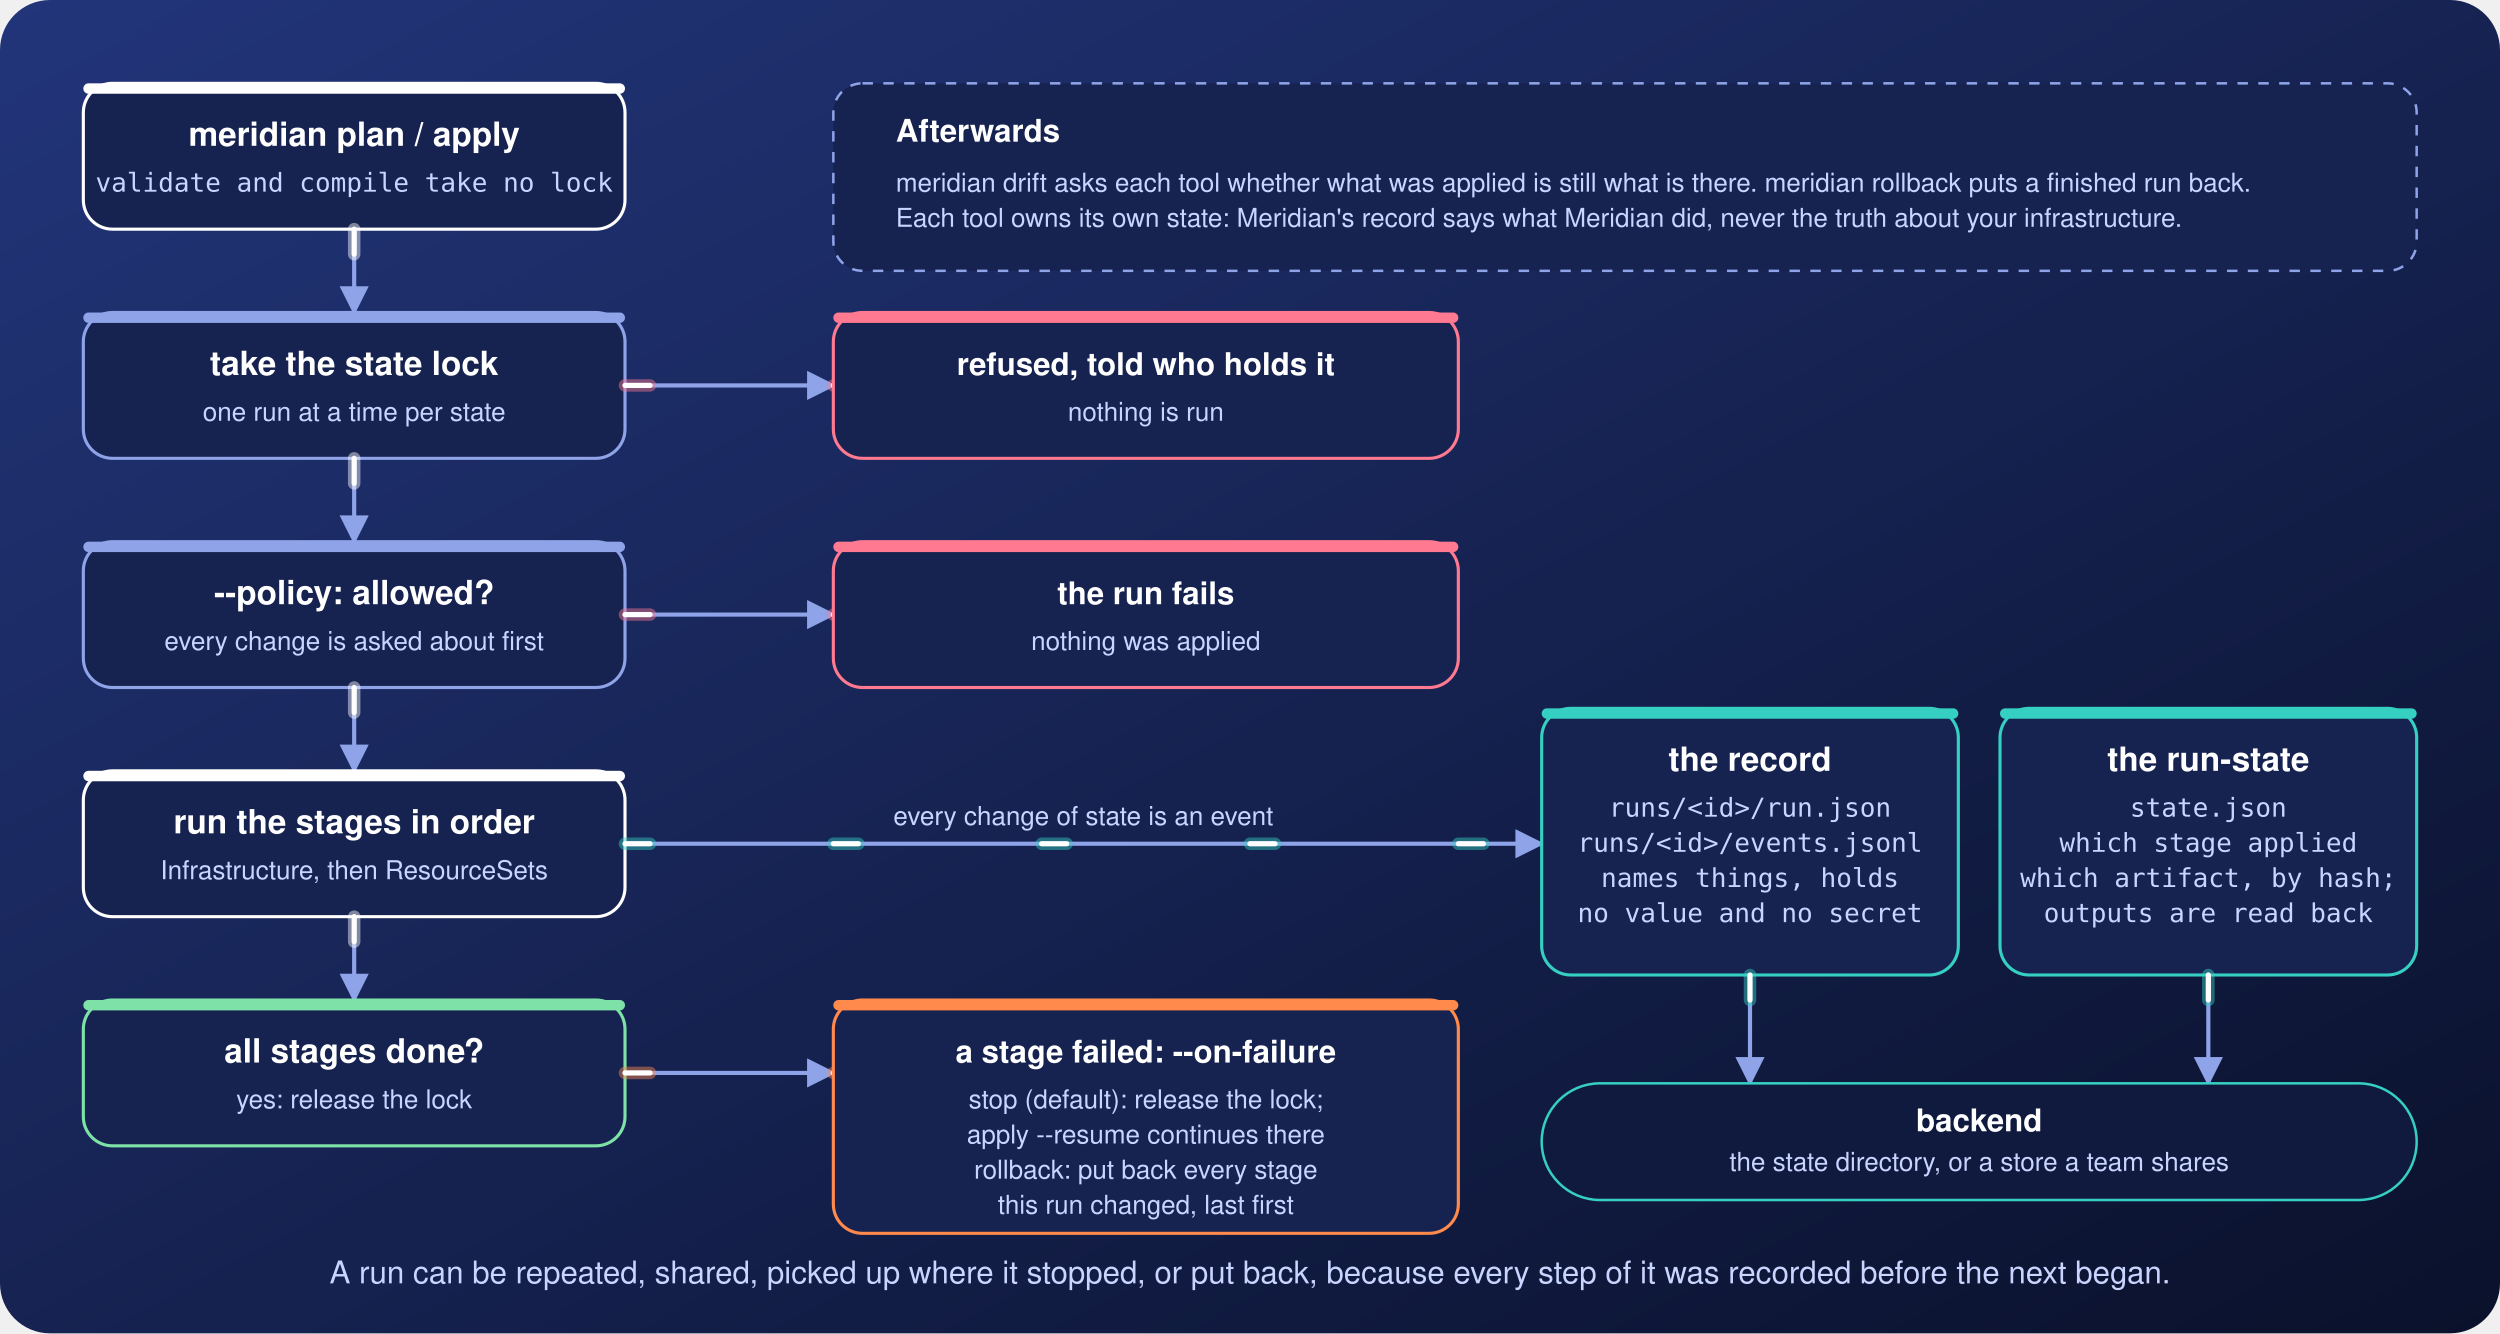
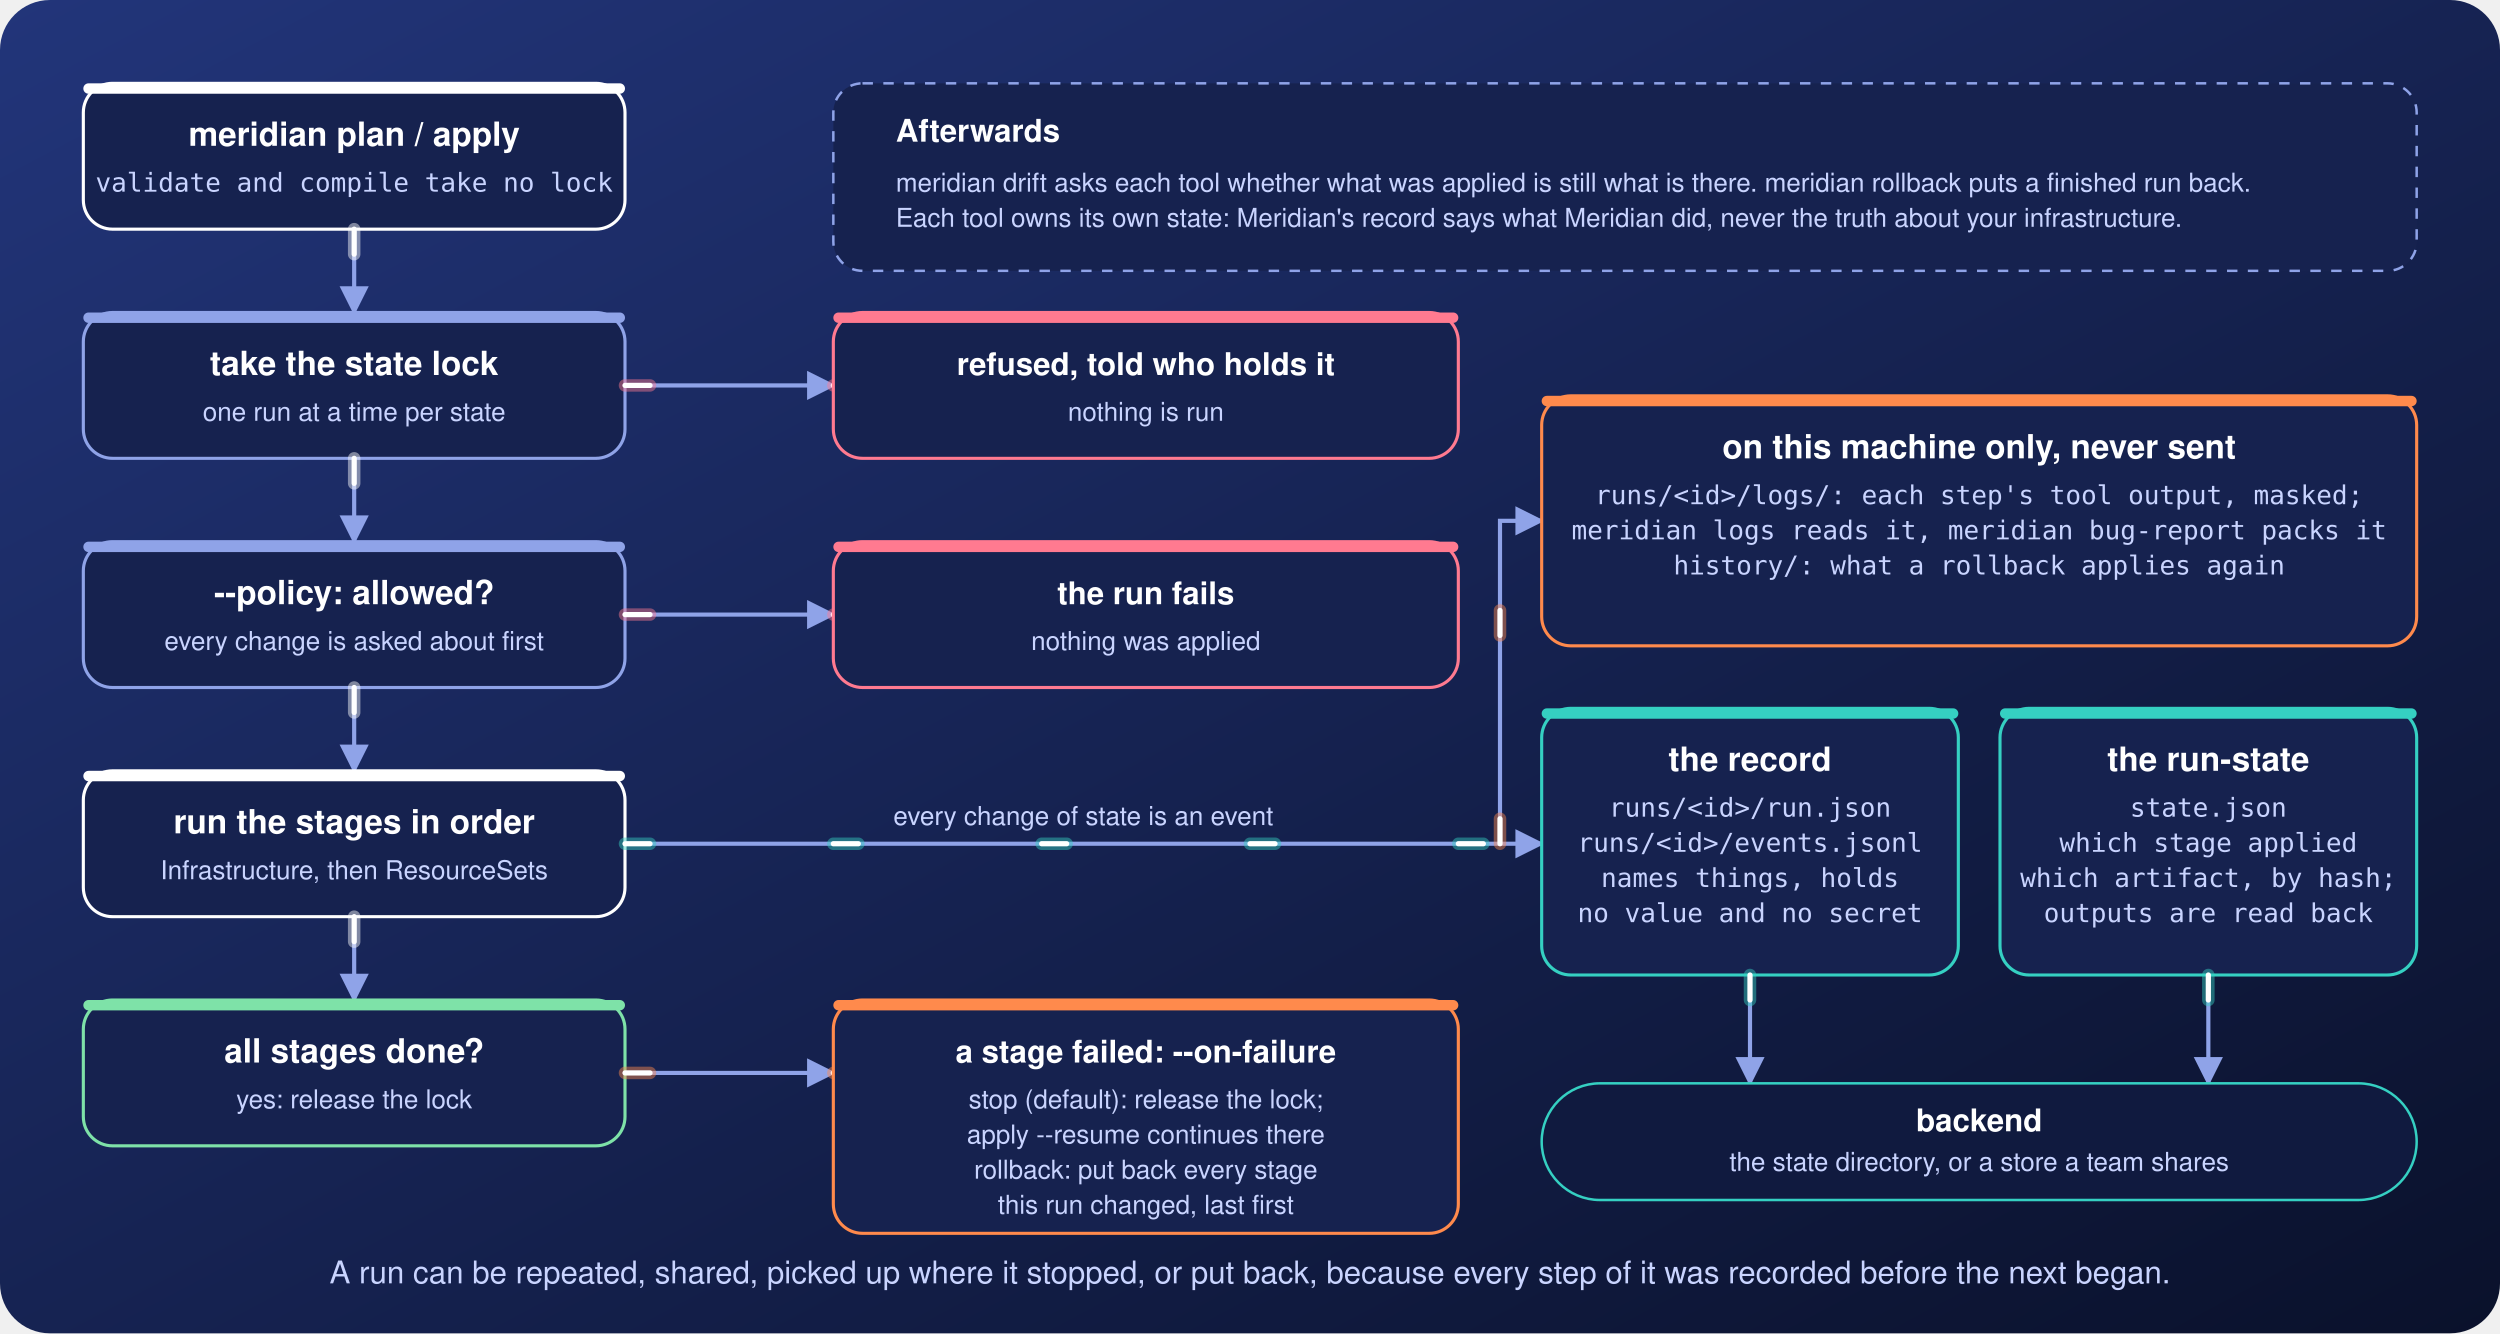
- <svg xmlns="http://www.w3.org/2000/svg" viewBox="0 0 1200 640" width="1200" height="640" role="img" aria-label="Running safely: the lock, the policy check, the record of every event, the run-state, and what happens when a stage fails">
+ <svg xmlns="http://www.w3.org/2000/svg" viewBox="0 0 1200 640" width="1200" height="640" role="img" aria-label="Running safely: the lock, the policy check, the record of every event, the run-state, the tool logs kept on the machine, and what happens when a stage fails">
  <style>.m-flow{stroke-dasharray:12 88;stroke-dashoffset:0;animation:m-travel var(--m-time,3s) linear infinite}
.m-flow.m-back{animation-direction:reverse}
.m-breathe{animation:m-breathe 3.2s ease-in-out infinite}
@keyframes m-travel{to{stroke-dashoffset:-100}}
@keyframes m-breathe{0%,100%{opacity:.45}50%{opacity:1}}
@media (prefers-reduced-motion:reduce){.m-flow{display:none}.m-breathe{animation:none;opacity:.85}}</style>
  <defs>
    <linearGradient id="g-bg" x1="0" y1="0" x2="1" y2="1">
      <stop offset="0" stop-color="#22357A" />
      <stop offset="1" stop-color="#0A112B" />
    </linearGradient>
    <marker id="g-arrow" viewBox="0 0 10 10" refX="9" refY="5" markerWidth="7" markerHeight="7" orient="auto-start-reverse">
      <path d="M0 0L10 5L0 10z" fill="#8FA3E8" />
    </marker>
  </defs>
  <rect width="1200" height="640" rx="24" fill="url(#g-bg)" />
  <rect x="40" y="40" width="260" height="70" rx="14" fill="#16224F" stroke="#FFFFFF" stroke-width="1.5" />
  <rect x="40" y="40" width="260" height="5" rx="2.5" fill="#FFFFFF" />
  <text x="170" y="70" text-anchor="middle" font-family="'Segoe UI', 'Helvetica Neue', Helvetica, Arial, sans-serif" font-size="16" font-weight="700" fill="#FFFFFF">meridian plan / apply</text>
  <text x="170" y="92" text-anchor="middle" font-family="ui-monospace, 'Cascadia Mono', 'SF Mono', Menlo, Consolas, monospace" font-size="12.5" font-weight="400" fill="#C9D4FF">validate and compile take no lock</text>
  <path d="M170 110L170 150" fill="none" stroke="#8FA3E8" stroke-width="2" stroke-linecap="round" marker-end="url(#g-arrow)" />
  <path d="M170 110L170 150" fill="none" stroke="#FFFFFF" stroke-width="6" stroke-linecap="round" opacity=".45" pathLength="100" class="m-flow" style="--m-time:3s;animation-delay:0s" />
  <path d="M170 110L170 150" fill="none" stroke="#FFFFFF" stroke-width="2.5" stroke-linecap="round" pathLength="100" class="m-flow" style="--m-time:3s;animation-delay:0s" />
  <rect x="40" y="150" width="260" height="70" rx="14" fill="#16224F" stroke="#8FA3E8" stroke-width="1.5" />
  <rect x="40" y="150" width="260" height="5" rx="2.5" fill="#8FA3E8" />
  <text x="170" y="180" text-anchor="middle" font-family="'Segoe UI', 'Helvetica Neue', Helvetica, Arial, sans-serif" font-size="16" font-weight="700" fill="#FFFFFF">take the state lock</text>
  <text x="170" y="202" text-anchor="middle" font-family="'Segoe UI', 'Helvetica Neue', Helvetica, Arial, sans-serif" font-size="12.5" font-weight="400" fill="#C9D4FF">one run at a time per state</text>
  <path d="M300 185L400 185" fill="none" stroke="#8FA3E8" stroke-width="2" stroke-linecap="round" marker-end="url(#g-arrow)" />
  <path d="M300 185L400 185" fill="none" stroke="#FF7A90" stroke-width="6" stroke-linecap="round" opacity=".45" pathLength="100" class="m-flow" style="--m-time:2.2s;animation-delay:-0.5s" />
  <path d="M300 185L400 185" fill="none" stroke="#FFFFFF" stroke-width="2.5" stroke-linecap="round" pathLength="100" class="m-flow" style="--m-time:2.2s;animation-delay:-0.5s" />
  <rect x="400" y="150" width="300" height="70" rx="14" fill="#16224F" stroke="#FF7A90" stroke-width="1.5" />
  <rect x="400" y="150" width="300" height="5" rx="2.5" fill="#FF7A90" />
  <text x="550" y="180" text-anchor="middle" font-family="'Segoe UI', 'Helvetica Neue', Helvetica, Arial, sans-serif" font-size="15" font-weight="700" fill="#FFFFFF">refused, told who holds it</text>
  <text x="550" y="202" text-anchor="middle" font-family="'Segoe UI', 'Helvetica Neue', Helvetica, Arial, sans-serif" font-size="12.5" font-weight="400" fill="#C9D4FF">nothing is run</text>
  <path d="M170 220L170 260" fill="none" stroke="#8FA3E8" stroke-width="2" stroke-linecap="round" marker-end="url(#g-arrow)" />
  <path d="M170 220L170 260" fill="none" stroke="#FFFFFF" stroke-width="6" stroke-linecap="round" opacity=".45" pathLength="100" class="m-flow" style="--m-time:3s;animation-delay:-0.4s" />
  <path d="M170 220L170 260" fill="none" stroke="#FFFFFF" stroke-width="2.5" stroke-linecap="round" pathLength="100" class="m-flow" style="--m-time:3s;animation-delay:-0.4s" />
  <rect x="40" y="260" width="260" height="70" rx="14" fill="#16224F" stroke="#8FA3E8" stroke-width="1.5" />
  <rect x="40" y="260" width="260" height="5" rx="2.5" fill="#8FA3E8" />
  <text x="170" y="290" text-anchor="middle" font-family="'Segoe UI', 'Helvetica Neue', Helvetica, Arial, sans-serif" font-size="16" font-weight="700" fill="#FFFFFF">--policy: allowed?</text>
  <text x="170" y="312" text-anchor="middle" font-family="'Segoe UI', 'Helvetica Neue', Helvetica, Arial, sans-serif" font-size="12.5" font-weight="400" fill="#C9D4FF">every change is asked about first</text>
  <path d="M300 295L400 295" fill="none" stroke="#8FA3E8" stroke-width="2" stroke-linecap="round" marker-end="url(#g-arrow)" />
  <path d="M300 295L400 295" fill="none" stroke="#FF7A90" stroke-width="6" stroke-linecap="round" opacity=".45" pathLength="100" class="m-flow" style="--m-time:2.2s;animation-delay:-0.9s" />
  <path d="M300 295L400 295" fill="none" stroke="#FFFFFF" stroke-width="2.5" stroke-linecap="round" pathLength="100" class="m-flow" style="--m-time:2.2s;animation-delay:-0.9s" />
  <rect x="400" y="260" width="300" height="70" rx="14" fill="#16224F" stroke="#FF7A90" stroke-width="1.5" />
  <rect x="400" y="260" width="300" height="5" rx="2.5" fill="#FF7A90" />
  <text x="550" y="290" text-anchor="middle" font-family="'Segoe UI', 'Helvetica Neue', Helvetica, Arial, sans-serif" font-size="15" font-weight="700" fill="#FFFFFF">the run fails</text>
  <text x="550" y="312" text-anchor="middle" font-family="'Segoe UI', 'Helvetica Neue', Helvetica, Arial, sans-serif" font-size="12.5" font-weight="400" fill="#C9D4FF">nothing was applied</text>
  <path d="M170 330L170 370" fill="none" stroke="#8FA3E8" stroke-width="2" stroke-linecap="round" marker-end="url(#g-arrow)" />
  <path d="M170 330L170 370" fill="none" stroke="#FFFFFF" stroke-width="6" stroke-linecap="round" opacity=".45" pathLength="100" class="m-flow" style="--m-time:3s;animation-delay:-0.8s" />
  <path d="M170 330L170 370" fill="none" stroke="#FFFFFF" stroke-width="2.5" stroke-linecap="round" pathLength="100" class="m-flow" style="--m-time:3s;animation-delay:-0.8s" />
  <rect x="40" y="370" width="260" height="70" rx="14" fill="#16224F" stroke="#FFFFFF" stroke-width="1.5" />
  <rect x="40" y="370" width="260" height="5" rx="2.5" fill="#FFFFFF" />
  <text x="170" y="400" text-anchor="middle" font-family="'Segoe UI', 'Helvetica Neue', Helvetica, Arial, sans-serif" font-size="16" font-weight="700" fill="#FFFFFF">run the stages in order</text>
  <text x="170" y="422" text-anchor="middle" font-family="'Segoe UI', 'Helvetica Neue', Helvetica, Arial, sans-serif" font-size="12.5" font-weight="400" fill="#C9D4FF">Infrastructure, then ResourceSets</text>
  <path d="M300 405L740 405" fill="none" stroke="#8FA3E8" stroke-width="2" stroke-linecap="round" marker-end="url(#g-arrow)" />
  <path d="M300 405L740 405" fill="none" stroke="#35D0C2" stroke-width="6" stroke-linecap="round" opacity=".45" pathLength="100" class="m-flow" style="--m-time:2.6s;animation-delay:-0.2s" />
  <path d="M300 405L740 405" fill="none" stroke="#FFFFFF" stroke-width="2.5" stroke-linecap="round" pathLength="100" class="m-flow" style="--m-time:2.6s;animation-delay:-0.2s" />
  <text x="520" y="396" text-anchor="middle" font-family="'Segoe UI', 'Helvetica Neue', Helvetica, Arial, sans-serif" font-size="12.5" font-weight="400" fill="#C9D4FF">every change of state is an event</text>
  <rect x="740" y="340" width="200" height="128" rx="14" fill="#16224F" stroke="#35D0C2" stroke-width="1.5" />
  <rect x="740" y="340" width="200" height="5" rx="2.5" fill="#35D0C2" />
  <text x="840" y="370" text-anchor="middle" font-family="'Segoe UI', 'Helvetica Neue', Helvetica, Arial, sans-serif" font-size="16" font-weight="700" fill="#FFFFFF">the record</text>
  <text x="840" y="392" text-anchor="middle" font-family="ui-monospace, 'Cascadia Mono', 'SF Mono', Menlo, Consolas, monospace" font-size="12.5" font-weight="400" fill="#C9D4FF">runs/&lt;id&gt;/run.json</text>
  <text x="840" y="408.875" text-anchor="middle" font-family="ui-monospace, 'Cascadia Mono', 'SF Mono', Menlo, Consolas, monospace" font-size="12.5" font-weight="400" fill="#C9D4FF">runs/&lt;id&gt;/events.jsonl</text>
  <text x="840" y="425.75" text-anchor="middle" font-family="ui-monospace, 'Cascadia Mono', 'SF Mono', Menlo, Consolas, monospace" font-size="12.5" font-weight="400" fill="#C9D4FF">names things, holds</text>
  <text x="840" y="442.625" text-anchor="middle" font-family="ui-monospace, 'Cascadia Mono', 'SF Mono', Menlo, Consolas, monospace" font-size="12.5" font-weight="400" fill="#C9D4FF">no value and no secret</text>
+   <path d="M720 405L720 250L740 250" fill="none" stroke="#8FA3E8" stroke-width="2" stroke-linecap="round" marker-end="url(#g-arrow)" />
+   <path d="M720 405L720 250L740 250" fill="none" stroke="#FF8A4C" stroke-width="6" stroke-linecap="round" opacity=".45" pathLength="100" class="m-flow" style="--m-time:2.4s;animation-delay:-0.6s" />
+   <path d="M720 405L720 250L740 250" fill="none" stroke="#FFFFFF" stroke-width="2.5" stroke-linecap="round" pathLength="100" class="m-flow" style="--m-time:2.4s;animation-delay:-0.6s" />
+   <rect x="740" y="190" width="420" height="120" rx="14" fill="#16224F" stroke="#FF8A4C" stroke-width="1.5" />
+   <rect x="740" y="190" width="420" height="5" rx="2.5" fill="#FF8A4C" />
+   <text x="950" y="220" text-anchor="middle" font-family="'Segoe UI', 'Helvetica Neue', Helvetica, Arial, sans-serif" font-size="16" font-weight="700" fill="#FFFFFF">on this machine only, never sent</text>
+   <text x="950" y="242" text-anchor="middle" font-family="ui-monospace, 'Cascadia Mono', 'SF Mono', Menlo, Consolas, monospace" font-size="12.5" font-weight="400" fill="#C9D4FF">runs/&lt;id&gt;/logs/: each step's tool output, masked;</text>
+   <text x="950" y="258.875" text-anchor="middle" font-family="ui-monospace, 'Cascadia Mono', 'SF Mono', Menlo, Consolas, monospace" font-size="12.5" font-weight="400" fill="#C9D4FF">meridian logs reads it, meridian bug-report packs it</text>
+   <text x="950" y="275.75" text-anchor="middle" font-family="ui-monospace, 'Cascadia Mono', 'SF Mono', Menlo, Consolas, monospace" font-size="12.5" font-weight="400" fill="#C9D4FF">history/: what a rollback applies again</text>
  <rect x="960" y="340" width="200" height="128" rx="14" fill="#16224F" stroke="#35D0C2" stroke-width="1.5" />
  <rect x="960" y="340" width="200" height="5" rx="2.5" fill="#35D0C2" />
  <text x="1060" y="370" text-anchor="middle" font-family="'Segoe UI', 'Helvetica Neue', Helvetica, Arial, sans-serif" font-size="16" font-weight="700" fill="#FFFFFF">the run-state</text>
  <text x="1060" y="392" text-anchor="middle" font-family="ui-monospace, 'Cascadia Mono', 'SF Mono', Menlo, Consolas, monospace" font-size="12.5" font-weight="400" fill="#C9D4FF">state.json</text>
  <text x="1060" y="408.875" text-anchor="middle" font-family="ui-monospace, 'Cascadia Mono', 'SF Mono', Menlo, Consolas, monospace" font-size="12.5" font-weight="400" fill="#C9D4FF">which stage applied</text>
  <text x="1060" y="425.75" text-anchor="middle" font-family="ui-monospace, 'Cascadia Mono', 'SF Mono', Menlo, Consolas, monospace" font-size="12.5" font-weight="400" fill="#C9D4FF">which artifact, by hash;</text>
  <text x="1060" y="442.625" text-anchor="middle" font-family="ui-monospace, 'Cascadia Mono', 'SF Mono', Menlo, Consolas, monospace" font-size="12.5" font-weight="400" fill="#C9D4FF">outputs are read back</text>
  <path d="M840 468L840 520" fill="none" stroke="#8FA3E8" stroke-width="2" stroke-linecap="round" marker-end="url(#g-arrow)" />
  <path d="M840 468L840 520" fill="none" stroke="#35D0C2" stroke-width="6" stroke-linecap="round" opacity=".45" pathLength="100" class="m-flow" style="--m-time:2s;animation-delay:-1s" />
  <path d="M840 468L840 520" fill="none" stroke="#FFFFFF" stroke-width="2.5" stroke-linecap="round" pathLength="100" class="m-flow" style="--m-time:2s;animation-delay:-1s" />
  <path d="M1060 468L1060 520" fill="none" stroke="#8FA3E8" stroke-width="2" stroke-linecap="round" marker-end="url(#g-arrow)" />
  <path d="M1060 468L1060 520" fill="none" stroke="#35D0C2" stroke-width="6" stroke-linecap="round" opacity=".45" pathLength="100" class="m-flow" style="--m-time:2s;animation-delay:-1.4s" />
  <path d="M1060 468L1060 520" fill="none" stroke="#FFFFFF" stroke-width="2.5" stroke-linecap="round" pathLength="100" class="m-flow" style="--m-time:2s;animation-delay:-1.4s" />
  <rect x="740" y="520" width="420" height="56" rx="28" fill="#101A3F" stroke="#35D0C2" stroke-width="1.2" />
  <text x="950" y="543" text-anchor="middle" font-family="'Segoe UI', 'Helvetica Neue', Helvetica, Arial, sans-serif" font-size="15" font-weight="700" fill="#FFFFFF">backend</text>
  <text x="950" y="562" text-anchor="middle" font-family="'Segoe UI', 'Helvetica Neue', Helvetica, Arial, sans-serif" font-size="12.5" font-weight="400" fill="#C9D4FF">the state directory, or a store a team shares</text>
  <path d="M170 440L170 480" fill="none" stroke="#8FA3E8" stroke-width="2" stroke-linecap="round" marker-end="url(#g-arrow)" />
  <path d="M170 440L170 480" fill="none" stroke="#FFFFFF" stroke-width="6" stroke-linecap="round" opacity=".45" pathLength="100" class="m-flow" style="--m-time:3s;animation-delay:-1.2s" />
  <path d="M170 440L170 480" fill="none" stroke="#FFFFFF" stroke-width="2.5" stroke-linecap="round" pathLength="100" class="m-flow" style="--m-time:3s;animation-delay:-1.2s" />
  <rect x="40" y="480" width="260" height="70" rx="14" fill="#16224F" stroke="#7EE2A8" stroke-width="1.5" />
  <rect x="40" y="480" width="260" height="5" rx="2.5" fill="#7EE2A8" />
  <text x="170" y="510" text-anchor="middle" font-family="'Segoe UI', 'Helvetica Neue', Helvetica, Arial, sans-serif" font-size="16" font-weight="700" fill="#FFFFFF">all stages done?</text>
  <text x="170" y="532" text-anchor="middle" font-family="'Segoe UI', 'Helvetica Neue', Helvetica, Arial, sans-serif" font-size="12.5" font-weight="400" fill="#C9D4FF">yes: release the lock</text>
  <path d="M300 515L400 515" fill="none" stroke="#8FA3E8" stroke-width="2" stroke-linecap="round" marker-end="url(#g-arrow)" />
  <path d="M300 515L400 515" fill="none" stroke="#FF8A4C" stroke-width="6" stroke-linecap="round" opacity=".45" pathLength="100" class="m-flow" style="--m-time:2.2s;animation-delay:-1.6s" />
  <path d="M300 515L400 515" fill="none" stroke="#FFFFFF" stroke-width="2.5" stroke-linecap="round" pathLength="100" class="m-flow" style="--m-time:2.2s;animation-delay:-1.6s" />
  <rect x="400" y="480" width="300" height="112" rx="14" fill="#16224F" stroke="#FF8A4C" stroke-width="1.5" />
  <rect x="400" y="480" width="300" height="5" rx="2.5" fill="#FF8A4C" />
  <text x="550" y="510" text-anchor="middle" font-family="'Segoe UI', 'Helvetica Neue', Helvetica, Arial, sans-serif" font-size="15" font-weight="700" fill="#FFFFFF">a stage failed: --on-failure</text>
  <text x="550" y="532" text-anchor="middle" font-family="'Segoe UI', 'Helvetica Neue', Helvetica, Arial, sans-serif" font-size="12.5" font-weight="400" fill="#C9D4FF">stop (default): release the lock;</text>
  <text x="550" y="548.875" text-anchor="middle" font-family="'Segoe UI', 'Helvetica Neue', Helvetica, Arial, sans-serif" font-size="12.5" font-weight="400" fill="#C9D4FF">apply --resume continues there</text>
  <text x="550" y="565.75" text-anchor="middle" font-family="'Segoe UI', 'Helvetica Neue', Helvetica, Arial, sans-serif" font-size="12.5" font-weight="400" fill="#C9D4FF">rollback: put back every stage</text>
  <text x="550" y="582.625" text-anchor="middle" font-family="'Segoe UI', 'Helvetica Neue', Helvetica, Arial, sans-serif" font-size="12.5" font-weight="400" fill="#C9D4FF">this run changed, last first</text>
  <rect x="400" y="40" width="760" height="90" rx="14" fill="#16224F" stroke="#8FA3E8" stroke-width="1.2" stroke-dasharray="5 5" />
  <text x="430" y="68" text-anchor="start" font-family="'Segoe UI', 'Helvetica Neue', Helvetica, Arial, sans-serif" font-size="15" font-weight="700" fill="#FFFFFF">Afterwards</text>
  <text x="430" y="92" text-anchor="start" font-family="'Segoe UI', 'Helvetica Neue', Helvetica, Arial, sans-serif" font-size="12.5" font-weight="400" fill="#C9D4FF">meridian drift asks each tool whether what was applied is still what is there. meridian rollback puts a finished run back.</text>
  <text x="430" y="108.875" text-anchor="start" font-family="'Segoe UI', 'Helvetica Neue', Helvetica, Arial, sans-serif" font-size="12.5" font-weight="400" fill="#C9D4FF">Each tool owns its own state: Meridian's record says what Meridian did, never the truth about your infrastructure.</text>
  <text x="600" y="616" text-anchor="middle" font-family="'Segoe UI', 'Helvetica Neue', Helvetica, Arial, sans-serif" font-size="15" font-weight="400" fill="#C9D4FF">A run can be repeated, shared, picked up where it stopped, or put back, because every step of it was recorded before the next began.</text>
</svg>
